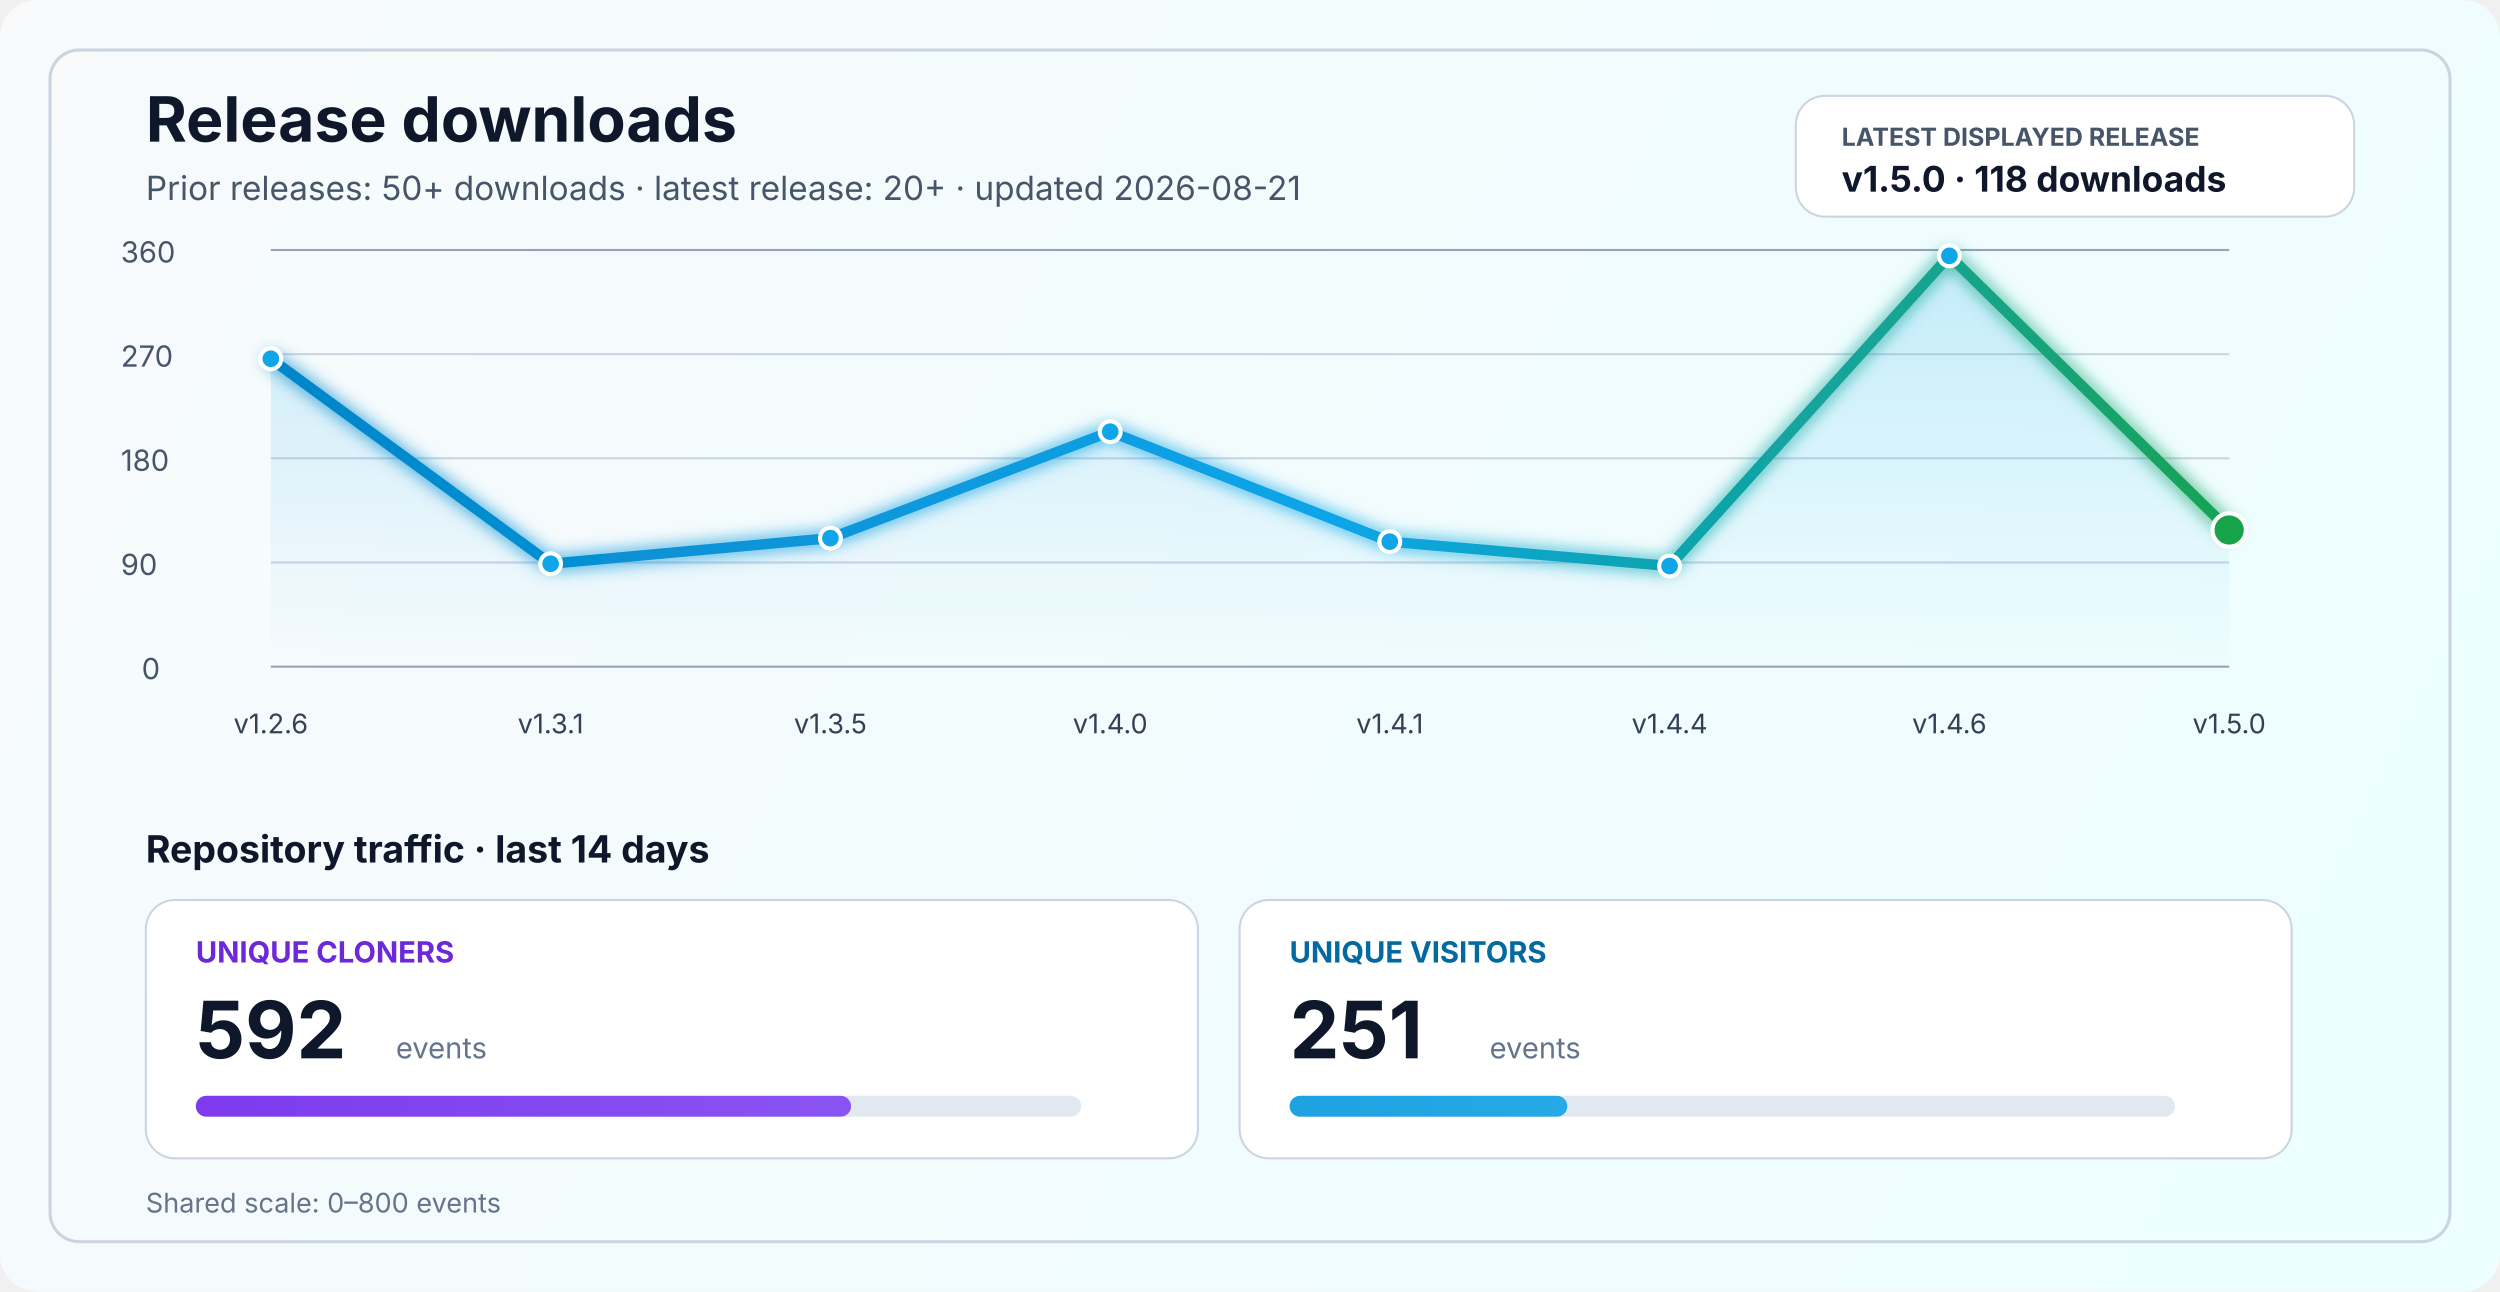
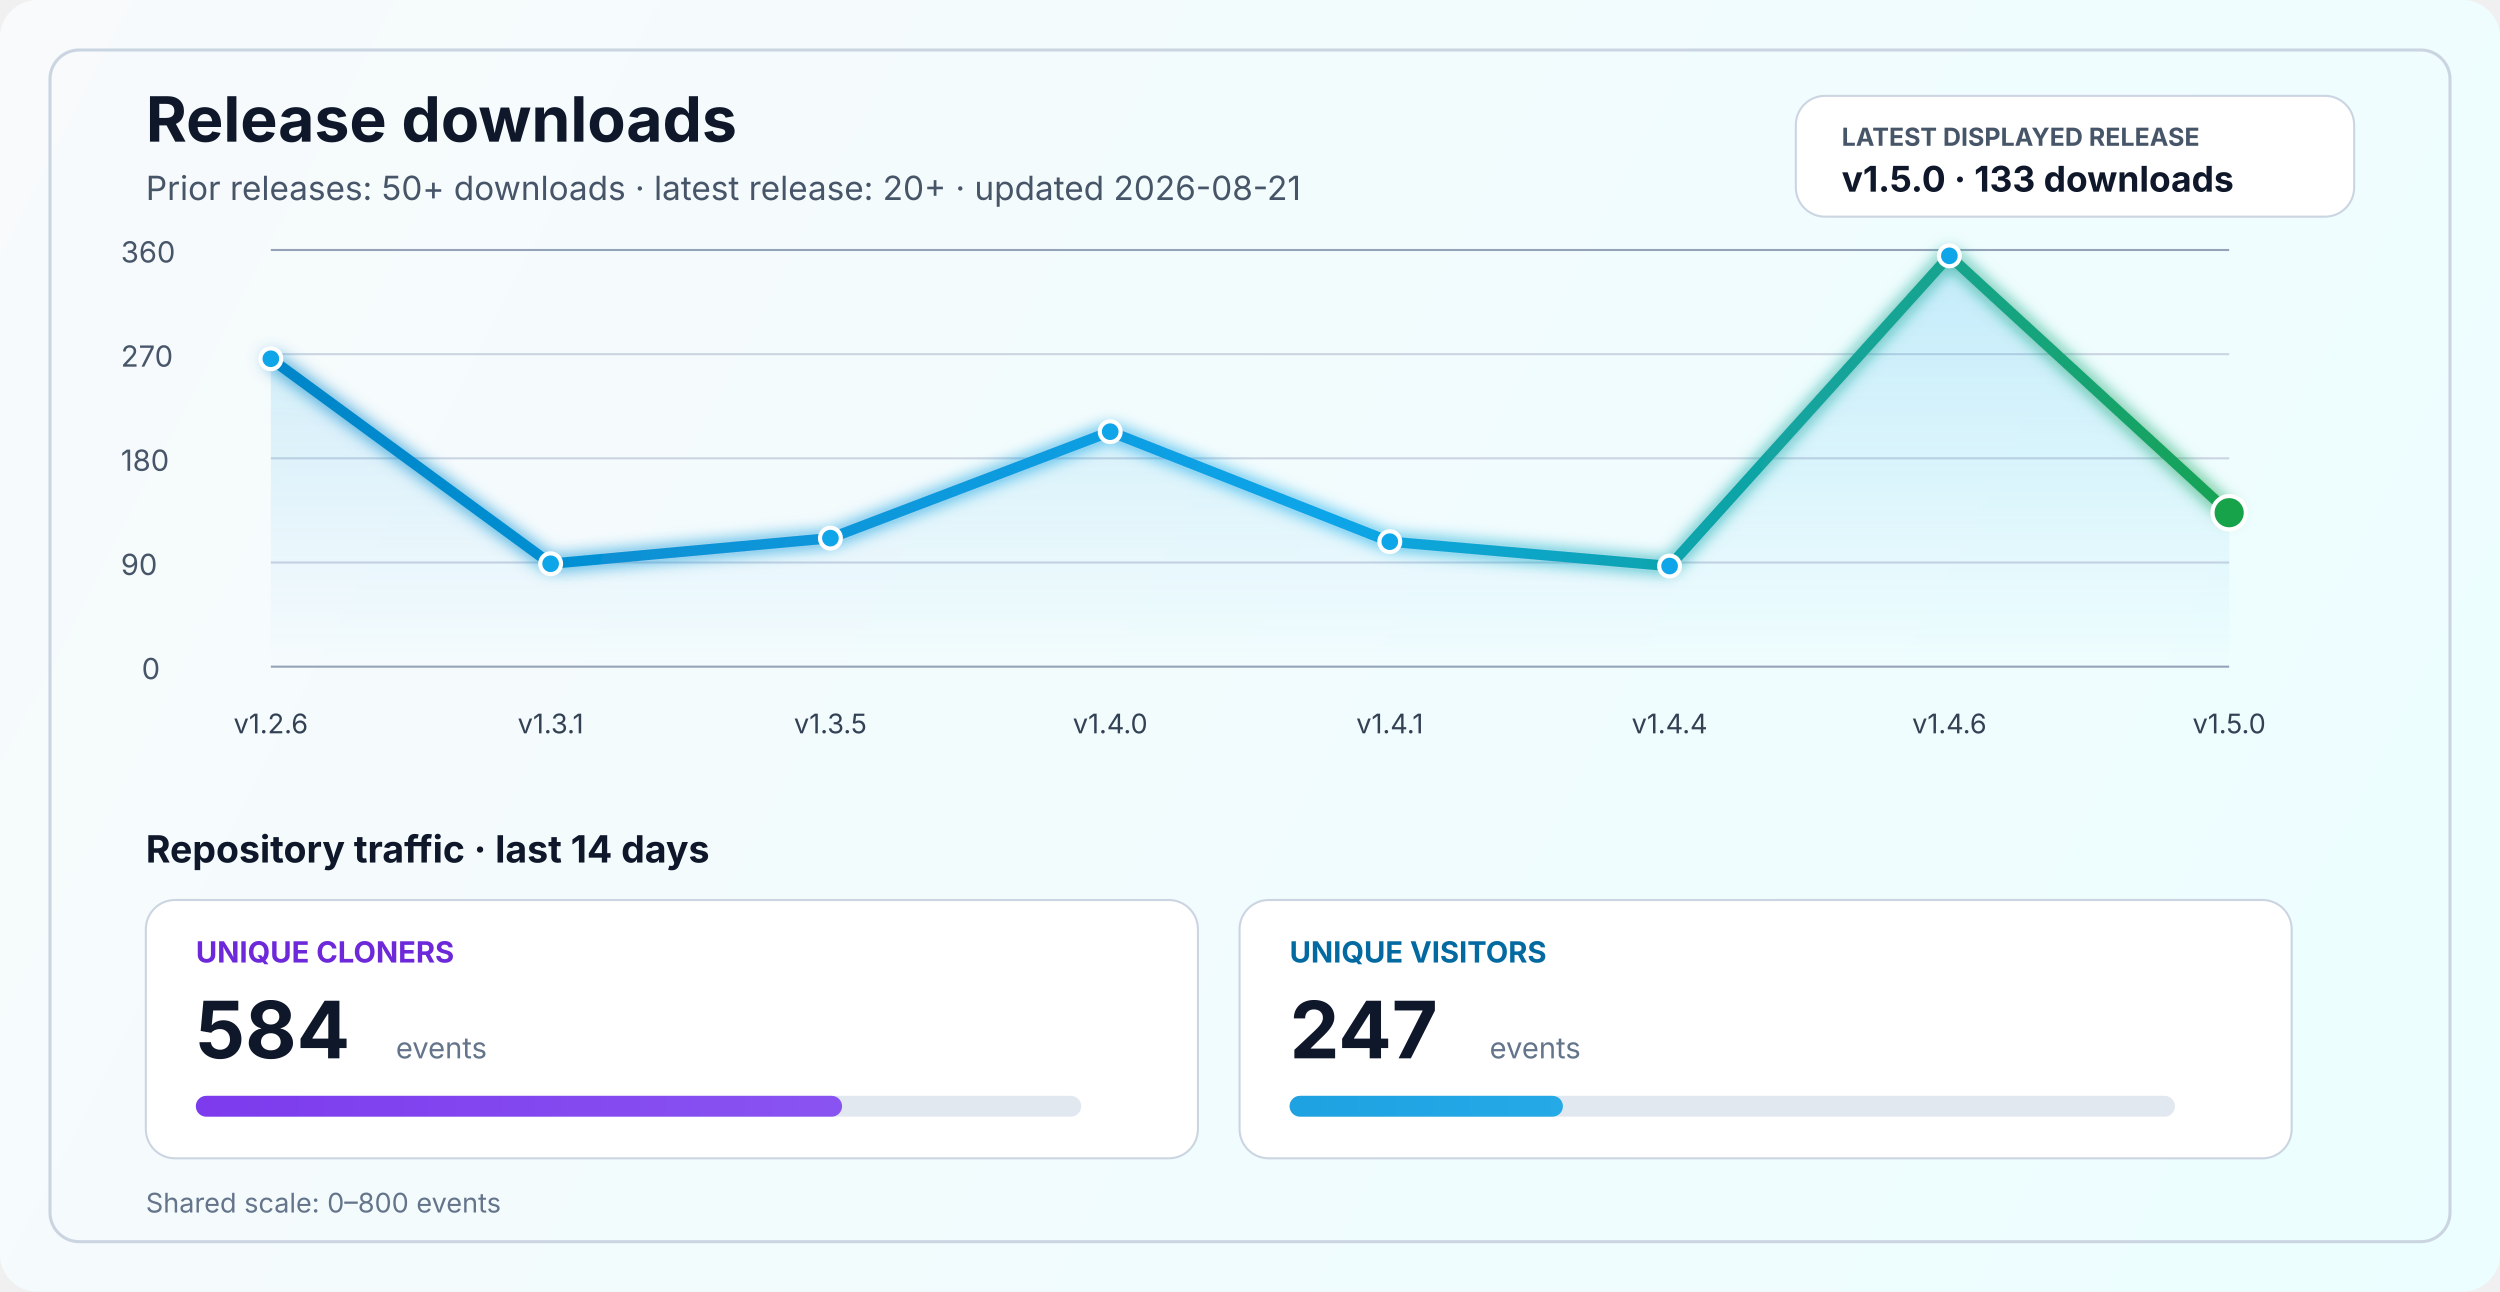
<svg xmlns="http://www.w3.org/2000/svg" width="1200" height="620" viewBox="0 0 1200 620" fill="none" role="img" aria-labelledby="title desc">
  <defs>
    <linearGradient id="bg" x1="0" y1="0" x2="1200" y2="620" gradientUnits="userSpaceOnUse">
      <stop stop-color="#F8FAFC" />
      <stop offset="1" stop-color="#ECFEFF" />
    </linearGradient>
    <linearGradient id="line" x1="130" y1="86" x2="1070" y2="340" gradientUnits="userSpaceOnUse">
      <stop stop-color="#0284C7" />
      <stop offset="0.55" stop-color="#0EA5E9" />
      <stop offset="1" stop-color="#16A34A" />
    </linearGradient>
    <linearGradient id="area" x1="0" y1="120" x2="0" y2="320" gradientUnits="userSpaceOnUse">
      <stop stop-color="#0EA5E9" stop-opacity="0.20" />
      <stop offset="1" stop-color="#0EA5E9" stop-opacity="0" />
    </linearGradient>
    <linearGradient id="cloneFill" x1="86" y1="450" x2="1110" y2="450" gradientUnits="userSpaceOnUse">
      <stop stop-color="#7C3AED" />
      <stop offset="1" stop-color="#A78BFA" />
    </linearGradient>
    <linearGradient id="viewFill" x1="86" y1="482" x2="1110" y2="482" gradientUnits="userSpaceOnUse">
      <stop stop-color="#0284C7" />
      <stop offset="1" stop-color="#38BDF8" />
    </linearGradient>
    <filter id="glow" x="-50%" y="-50%" width="200%" height="200%">
      <feGaussianBlur stdDeviation="4" result="blur" />
      <feMerge>
        <feMergeNode in="blur" />
        <feMergeNode in="SourceGraphic" />
      </feMerge>
    </filter>
  </defs>
  <rect width="1200" height="620" rx="18" fill="url(#bg)" />
  <rect x="24" y="24" width="1152" height="572" rx="14" stroke="#CBD5E1" stroke-width="1.5" />
  <text x="70" y="68" fill="#0F172A" font-size="30" font-family="SF Pro Display, -apple-system, BlinkMacSystemFont, Segoe UI, sans-serif" font-weight="700">Release downloads</text>
  <text x="70" y="96" fill="#475569" font-size="16" font-family="SF Pro Text, -apple-system, BlinkMacSystemFont, Segoe UI, sans-serif">Prior releases: 50+ downloads · latest release: 20+ · updated 2026-08-21</text>
  <rect x="862" y="46" width="268" height="58" rx="14" fill="#FFFFFF" stroke="#CBD5E1" stroke-width="1" />
  <text x="884" y="70" fill="#475569" font-size="12" font-family="SF Pro Text, -apple-system, BlinkMacSystemFont, Segoe UI, sans-serif" font-weight="700">LATEST DISPLAYED RELEASE</text>
-   <text x="884" y="92" fill="#0F172A" font-size="17" font-family="SF Pro Text, -apple-system, BlinkMacSystemFont, Segoe UI, sans-serif" font-weight="700">v1.5.0 · 118 downloads</text>
+   <text x="884" y="92" fill="#0F172A" font-size="17" font-family="SF Pro Text, -apple-system, BlinkMacSystemFont, Segoe UI, sans-serif" font-weight="700">v1.5.0 · 133 downloads</text>
  <line x1="130" y1="320.0" x2="1070" y2="320.0" stroke="#94A3B8" stroke-width="1" />
  <line x1="130" y1="270.0" x2="1070" y2="270.0" stroke="#CBD5E1" stroke-width="1" />
  <line x1="130" y1="220.0" x2="1070" y2="220.0" stroke="#CBD5E1" stroke-width="1" />
  <line x1="130" y1="170.0" x2="1070" y2="170.0" stroke="#CBD5E1" stroke-width="1" />
  <line x1="130" y1="120.0" x2="1070" y2="120.0" stroke="#94A3B8" stroke-width="1" />
  <text x="68" y="326.0" fill="#475569" font-size="14" font-family="SF Pro Text, -apple-system, BlinkMacSystemFont, Segoe UI, sans-serif">0</text>
  <text x="58" y="276.0" fill="#475569" font-size="14" font-family="SF Pro Text, -apple-system, BlinkMacSystemFont, Segoe UI, sans-serif">90</text>
  <text x="58" y="226.0" fill="#475569" font-size="14" font-family="SF Pro Text, -apple-system, BlinkMacSystemFont, Segoe UI, sans-serif">180</text>
  <text x="58" y="176.0" fill="#475569" font-size="14" font-family="SF Pro Text, -apple-system, BlinkMacSystemFont, Segoe UI, sans-serif">270</text>
  <text x="58" y="126.0" fill="#475569" font-size="14" font-family="SF Pro Text, -apple-system, BlinkMacSystemFont, Segoe UI, sans-serif">360</text>
-   <path d="M 130.0 172.2 L 264.3 270.6 L 398.6 258.3 L 532.9 207.2 L 667.1 260.0 L 801.4 271.7 L 935.7 122.8 L 1070.0 254.4 L 1070 320 L 130 320 Z" fill="url(#area)" />
-   <polyline points="130.0,172.2 264.3,270.6 398.6,258.3 532.9,207.2 667.1,260.0 801.4,271.7 935.7,122.8 1070.0,254.4" fill="none" stroke="url(#line)" stroke-width="5" stroke-linecap="round" stroke-linejoin="round" filter="url(#glow)" />
+   <path d="M 130.0 172.2 L 264.3 270.6 L 398.6 258.3 L 532.9 207.2 L 667.1 260.0 L 801.4 271.7 L 935.7 122.8 L 1070.0 246.1 L 1070 320 L 130 320 Z" fill="url(#area)" />
+   <polyline points="130.0,172.2 264.3,270.6 398.6,258.3 532.9,207.2 667.1,260.0 801.4,271.7 935.7,122.8 1070.0,246.1" fill="none" stroke="url(#line)" stroke-width="5" stroke-linecap="round" stroke-linejoin="round" filter="url(#glow)" />
  <circle cx="130.0" cy="172.2" r="5" fill="#0EA5E9" stroke="#FFFFFF" stroke-width="2" />
  <circle cx="264.3" cy="270.6" r="5" fill="#0EA5E9" stroke="#FFFFFF" stroke-width="2" />
  <circle cx="398.6" cy="258.3" r="5" fill="#0EA5E9" stroke="#FFFFFF" stroke-width="2" />
  <circle cx="532.9" cy="207.2" r="5" fill="#0EA5E9" stroke="#FFFFFF" stroke-width="2" />
  <circle cx="667.1" cy="260.0" r="5" fill="#0EA5E9" stroke="#FFFFFF" stroke-width="2" />
  <circle cx="801.4" cy="271.7" r="5" fill="#0EA5E9" stroke="#FFFFFF" stroke-width="2" />
  <circle cx="935.7" cy="122.8" r="5" fill="#0EA5E9" stroke="#FFFFFF" stroke-width="2" />
-   <circle cx="1070.0" cy="254.4" r="8" fill="#16A34A" stroke="#FFFFFF" stroke-width="2" />
+   <circle cx="1070.0" cy="246.1" r="8" fill="#16A34A" stroke="#FFFFFF" stroke-width="2" />
  <text x="130.0" y="352" text-anchor="middle" fill="#334155" font-size="13" font-family="SF Pro Text, -apple-system, BlinkMacSystemFont, Segoe UI, sans-serif">v1.2.6</text>
  <text x="264.3" y="352" text-anchor="middle" fill="#334155" font-size="13" font-family="SF Pro Text, -apple-system, BlinkMacSystemFont, Segoe UI, sans-serif">v1.3.1</text>
  <text x="398.6" y="352" text-anchor="middle" fill="#334155" font-size="13" font-family="SF Pro Text, -apple-system, BlinkMacSystemFont, Segoe UI, sans-serif">v1.3.5</text>
  <text x="532.9" y="352" text-anchor="middle" fill="#334155" font-size="13" font-family="SF Pro Text, -apple-system, BlinkMacSystemFont, Segoe UI, sans-serif">v1.4.0</text>
  <text x="667.1" y="352" text-anchor="middle" fill="#334155" font-size="13" font-family="SF Pro Text, -apple-system, BlinkMacSystemFont, Segoe UI, sans-serif">v1.4.1</text>
  <text x="801.4" y="352" text-anchor="middle" fill="#334155" font-size="13" font-family="SF Pro Text, -apple-system, BlinkMacSystemFont, Segoe UI, sans-serif">v1.4.4</text>
  <text x="935.7" y="352" text-anchor="middle" fill="#334155" font-size="13" font-family="SF Pro Text, -apple-system, BlinkMacSystemFont, Segoe UI, sans-serif">v1.4.6</text>
  <text x="1070.0" y="352" text-anchor="middle" fill="#334155" font-size="13" font-family="SF Pro Text, -apple-system, BlinkMacSystemFont, Segoe UI, sans-serif">v1.5.0</text>
  <text x="70" y="414" fill="#0F172A" font-size="18" font-family="SF Pro Text, -apple-system, BlinkMacSystemFont, Segoe UI, sans-serif" font-weight="700">Repository traffic · last 14 days</text>
  <rect x="70" y="432" width="505" height="124" rx="14" fill="#FFFFFF" stroke="#CBD5E1" stroke-width="1" />
  <text x="94" y="462" fill="#6D28D9" font-size="14" font-family="SF Pro Text, -apple-system, BlinkMacSystemFont, Segoe UI, sans-serif" font-weight="700">UNIQUE CLONERS</text>
-   <text x="94" y="508" fill="#0F172A" font-size="38" font-family="SF Pro Display, -apple-system, BlinkMacSystemFont, Segoe UI, sans-serif" font-weight="700">592</text>
+   <text x="94" y="508" fill="#0F172A" font-size="38" font-family="SF Pro Display, -apple-system, BlinkMacSystemFont, Segoe UI, sans-serif" font-weight="700">584</text>
  <text x="190" y="508" fill="#64748B" font-size="14" font-family="SF Pro Text, -apple-system, BlinkMacSystemFont, Segoe UI, sans-serif">events</text>
  <rect x="94" y="526" width="425" height="10" rx="5" fill="#E2E8F0" />
-   <rect x="94" y="526" width="314.5" height="10" rx="5" fill="url(#cloneFill)" />
+   <rect x="94" y="526" width="310.2" height="10" rx="5" fill="url(#cloneFill)" />
  <rect x="595" y="432" width="505" height="124" rx="14" fill="#FFFFFF" stroke="#CBD5E1" stroke-width="1" />
  <text x="619" y="462" fill="#0369A1" font-size="14" font-family="SF Pro Text, -apple-system, BlinkMacSystemFont, Segoe UI, sans-serif" font-weight="700">UNIQUE VISITORS</text>
-   <text x="619" y="508" fill="#0F172A" font-size="38" font-family="SF Pro Display, -apple-system, BlinkMacSystemFont, Segoe UI, sans-serif" font-weight="700">251</text>
+   <text x="619" y="508" fill="#0F172A" font-size="38" font-family="SF Pro Display, -apple-system, BlinkMacSystemFont, Segoe UI, sans-serif" font-weight="700">247</text>
  <text x="715" y="508" fill="#64748B" font-size="14" font-family="SF Pro Text, -apple-system, BlinkMacSystemFont, Segoe UI, sans-serif">events</text>
  <rect x="619" y="526" width="425" height="10" rx="5" fill="#E2E8F0" />
-   <rect x="619" y="526" width="133.3" height="10" rx="5" fill="url(#viewFill)" />
+   <rect x="619" y="526" width="131.2" height="10" rx="5" fill="url(#viewFill)" />
  <text x="70" y="582" fill="#64748B" font-size="13" font-family="SF Pro Text, -apple-system, BlinkMacSystemFont, Segoe UI, sans-serif">Shared scale: 0–800 events</text>
</svg>
